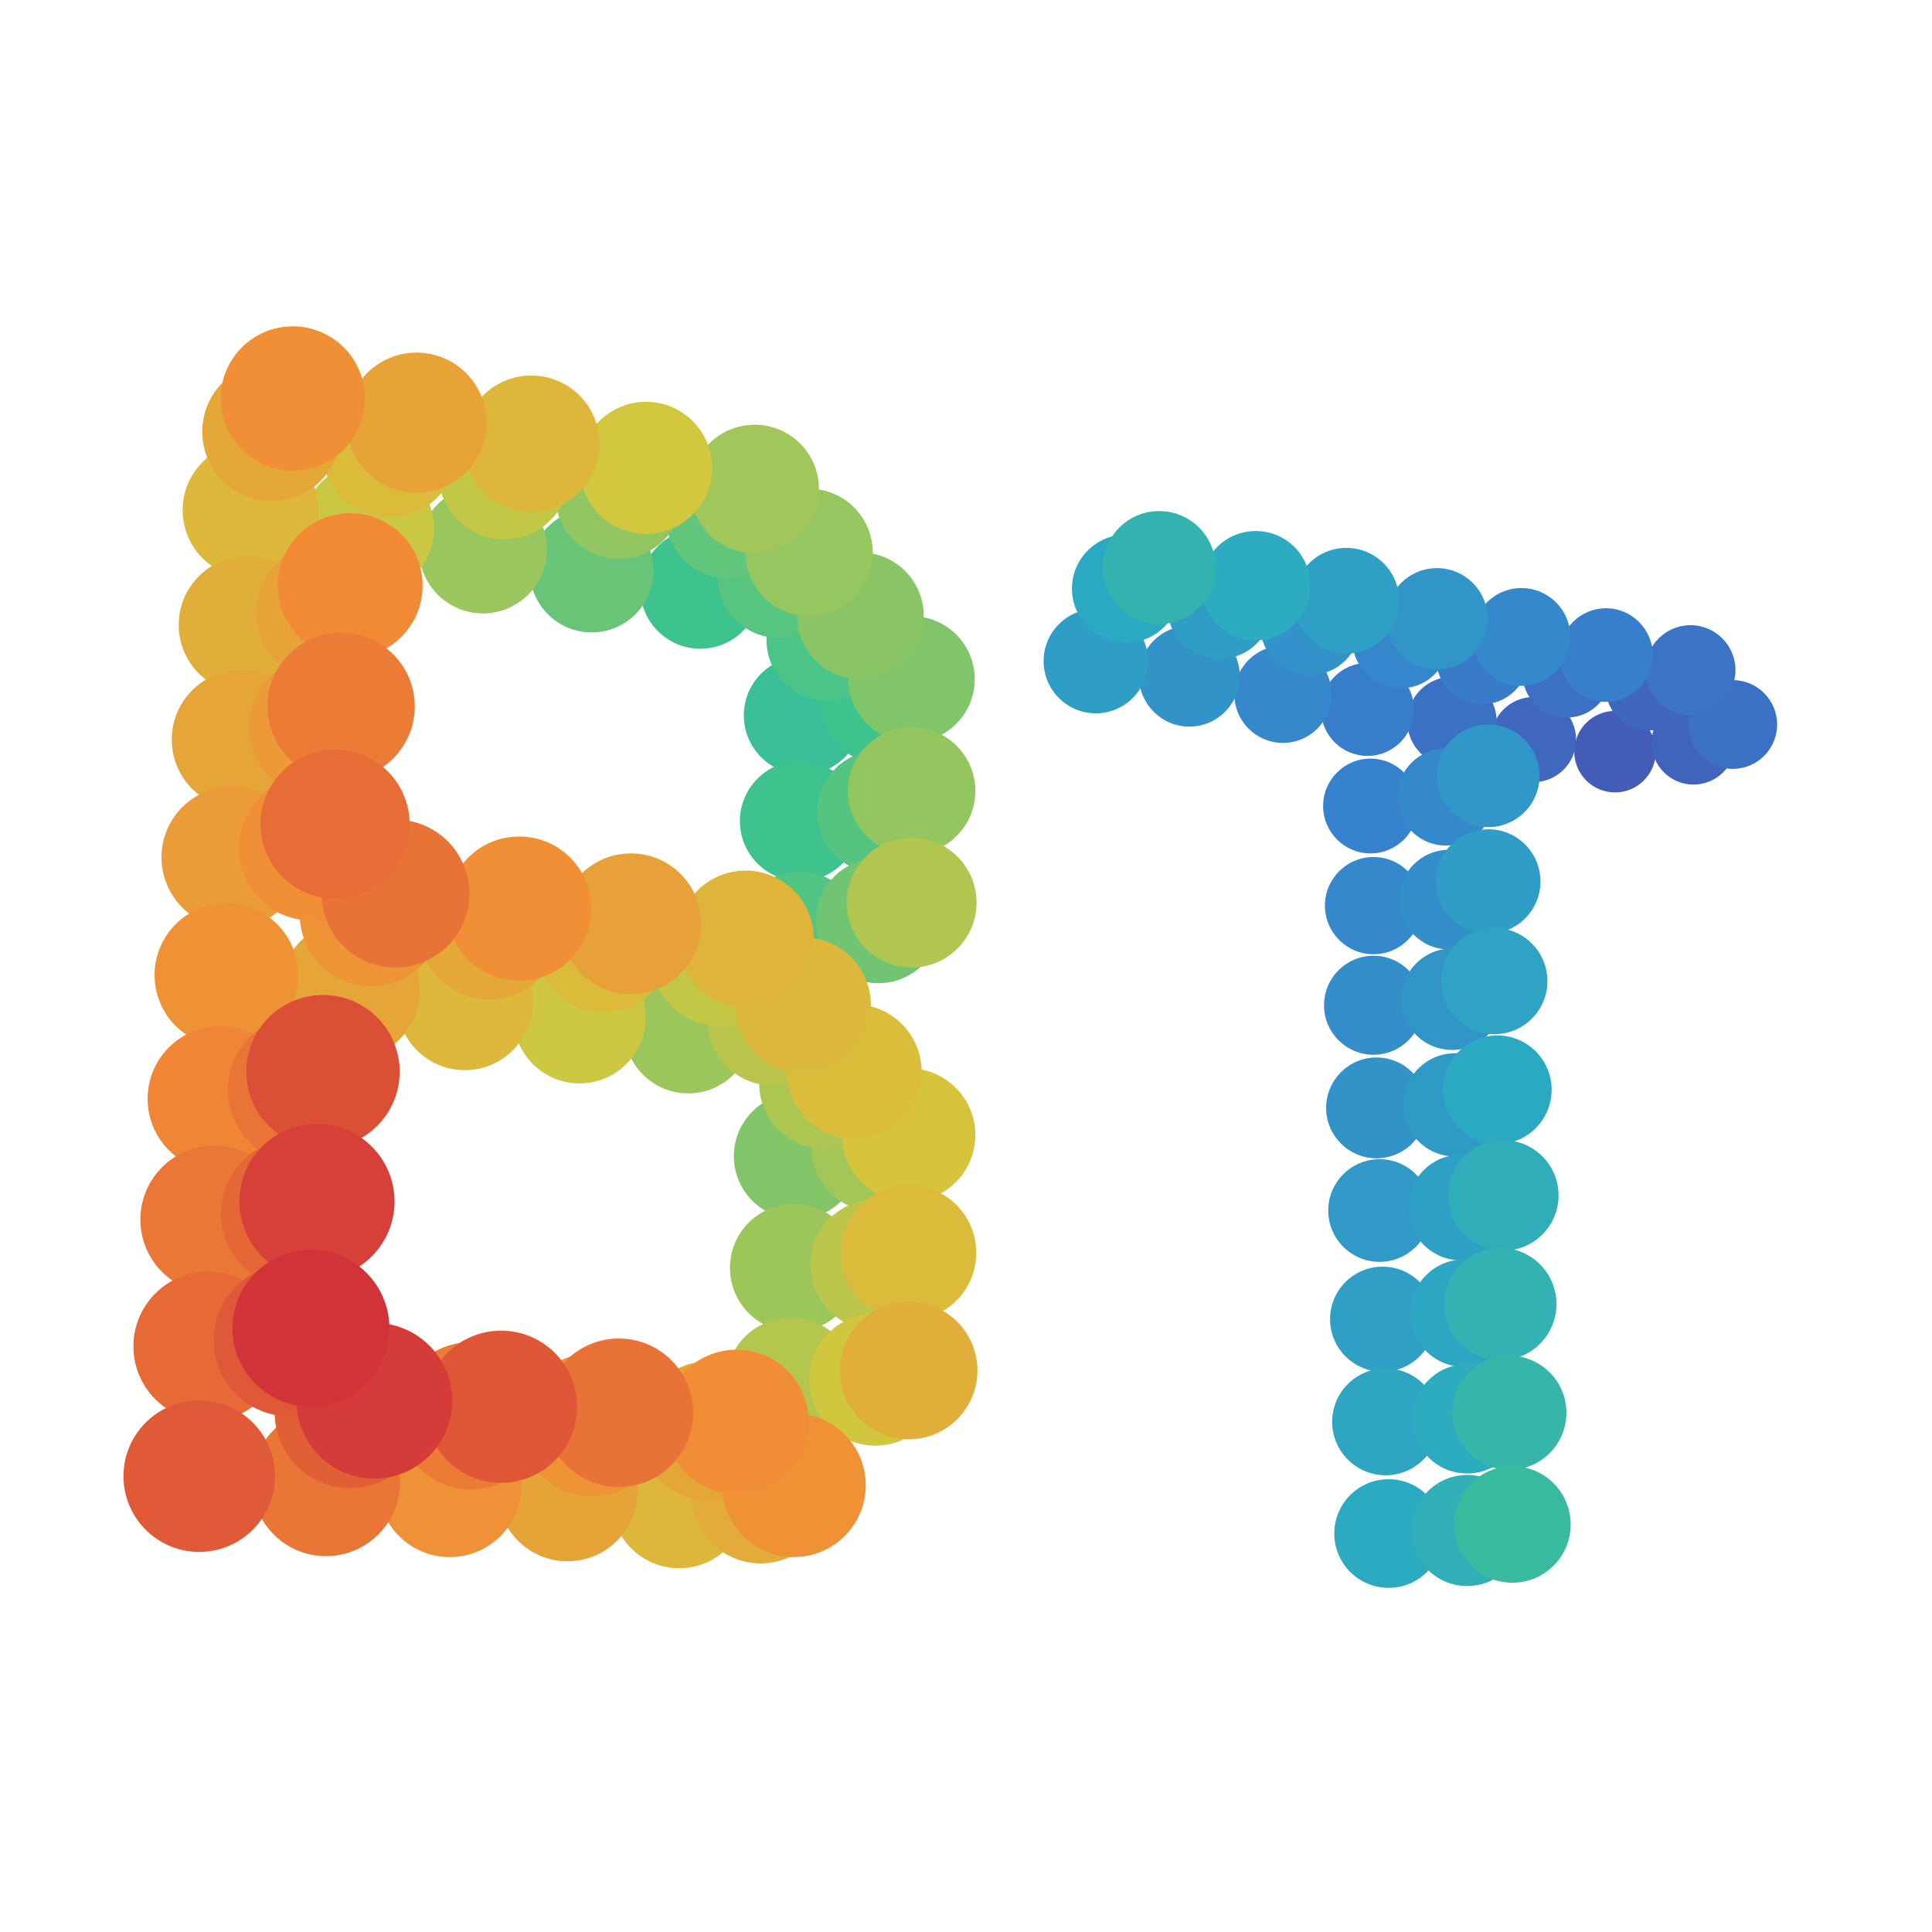
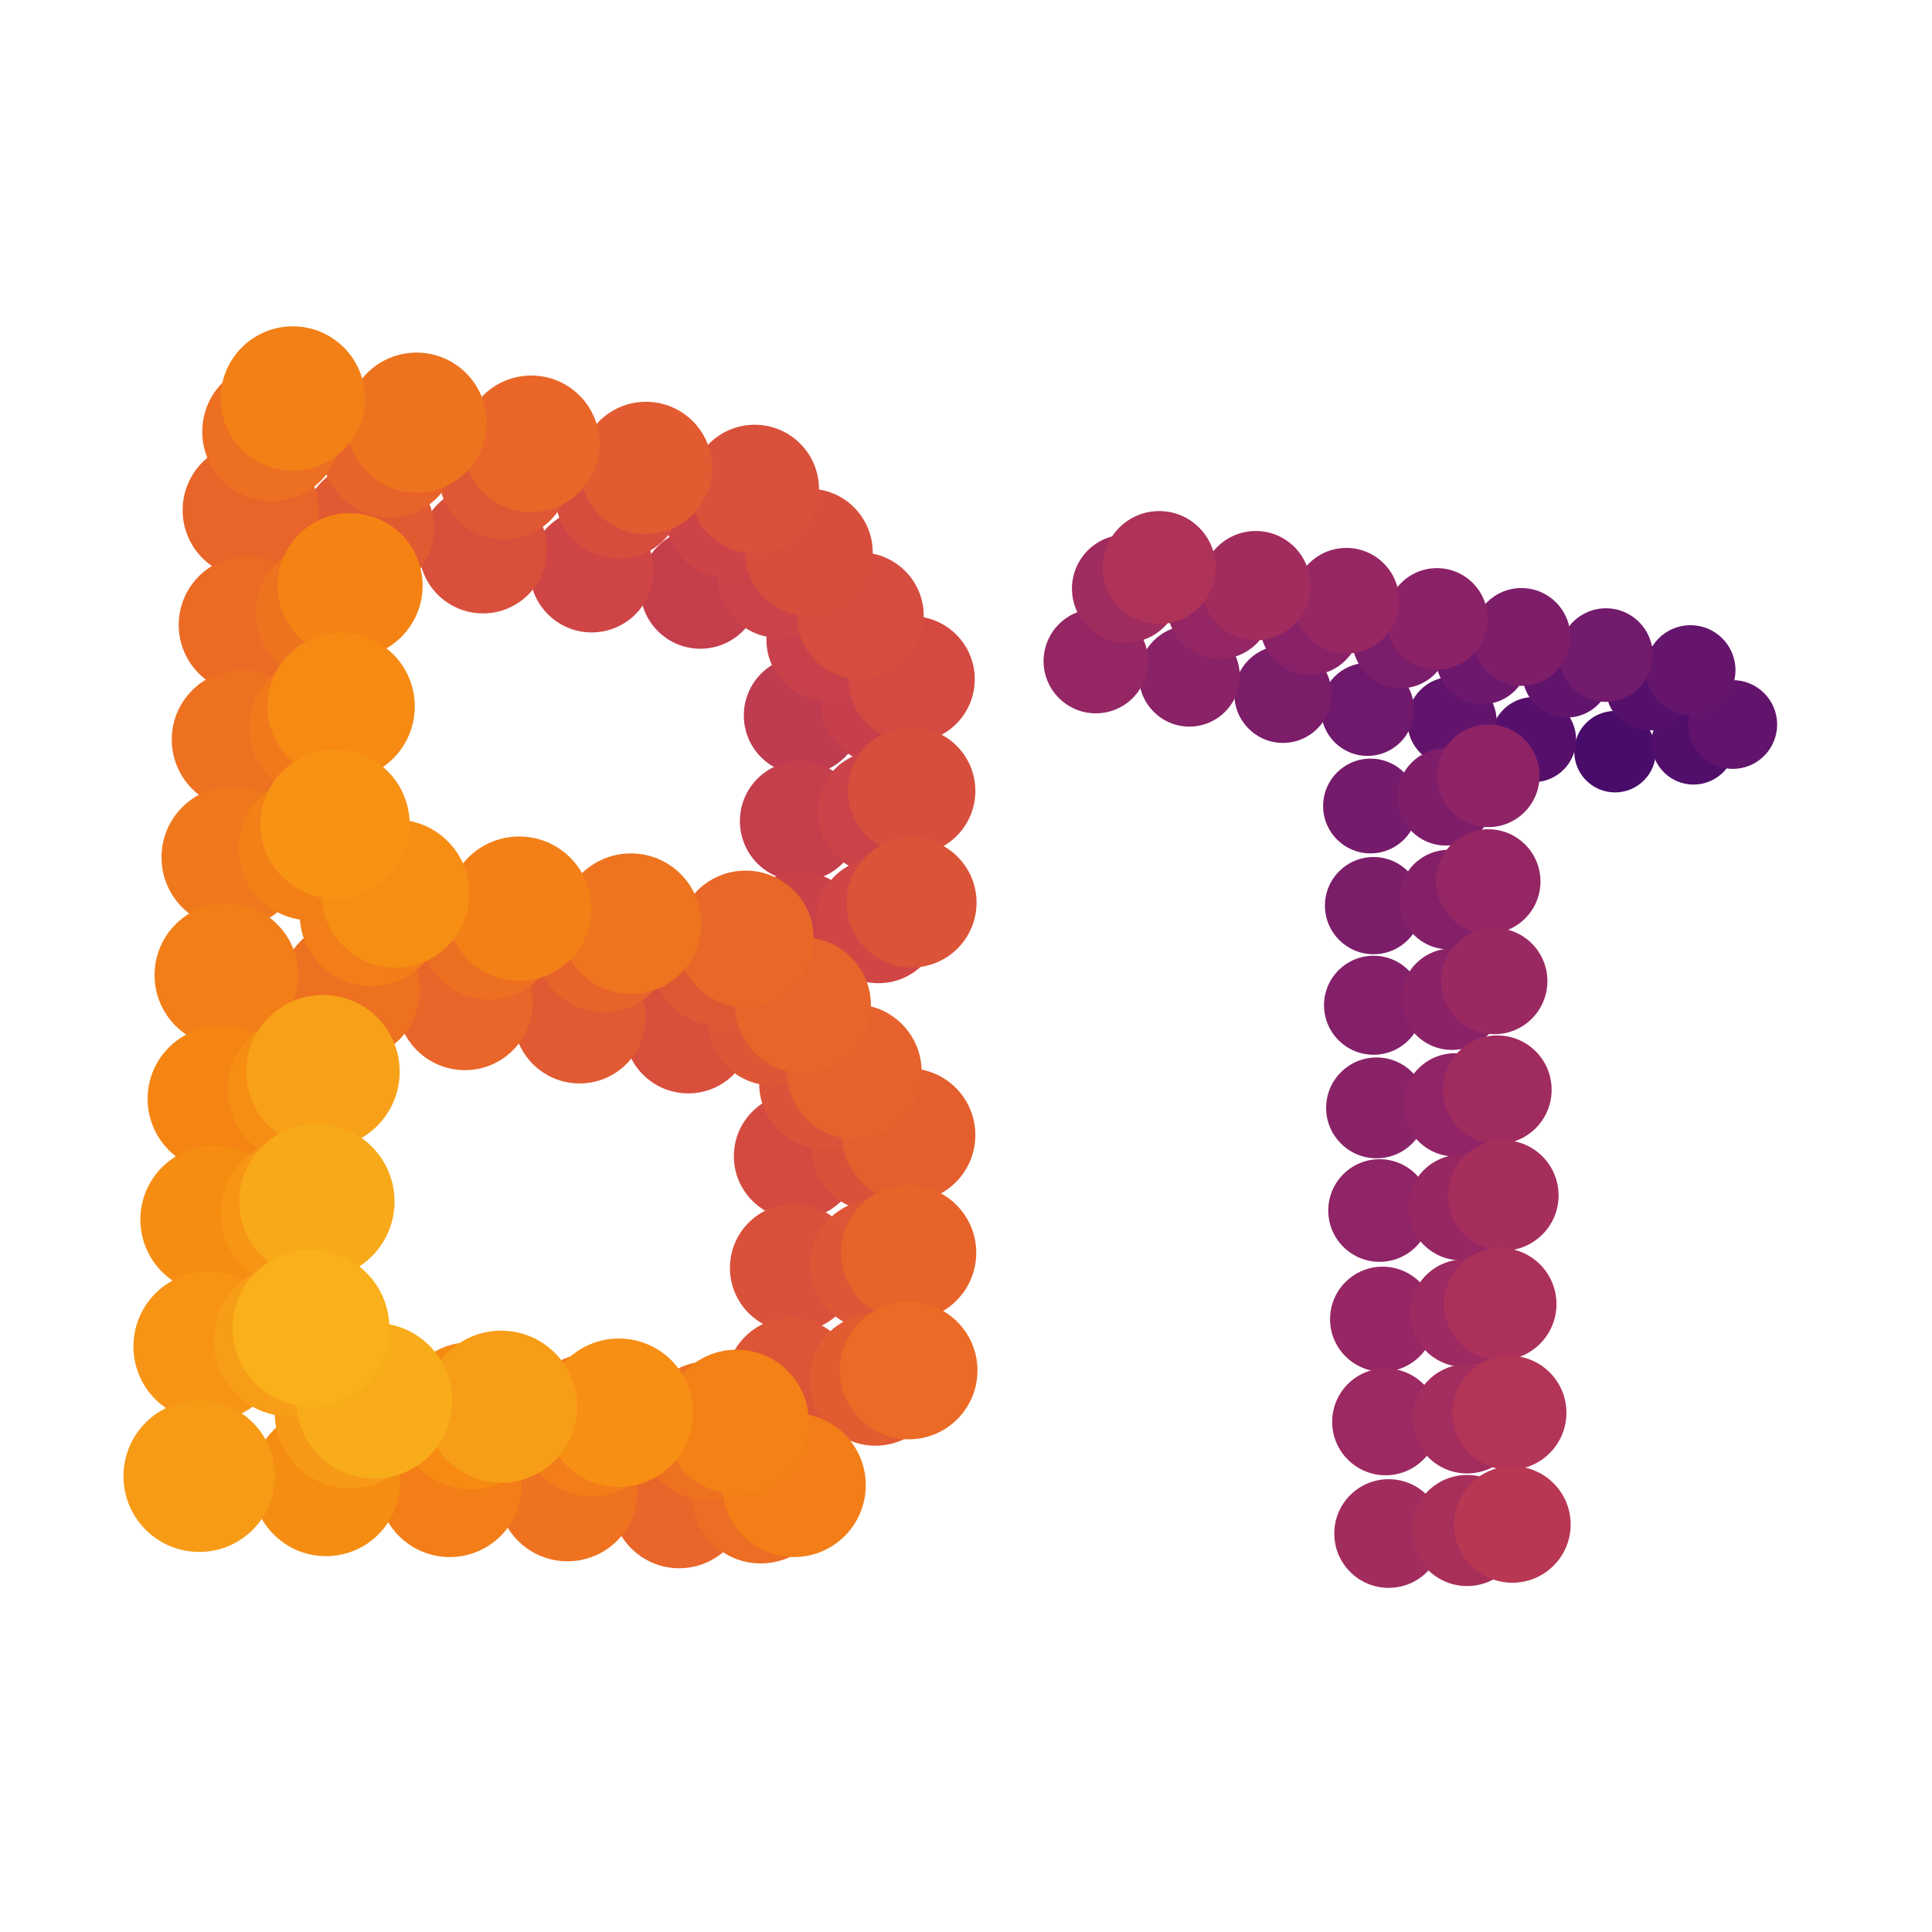
<svg xmlns="http://www.w3.org/2000/svg" width="64" height="64" viewBox="0 0 64 64" role="img" aria-label="Benedict Thekkel">
  <g>
-     <circle cx="53.5" cy="24.9" r="1.35" fill="#425CB8" />
-     <circle cx="56.1" cy="24.6" r="1.39" fill="#4063BC" />
-     <circle cx="54.6" cy="22.8" r="1.4" fill="#3F65BD" />
-     <circle cx="50.8" cy="24.5" r="1.41" fill="#3F67BE" />
-     <circle cx="51.9" cy="22.3" r="1.47" fill="#3C70C4" />
-     <circle cx="57.4" cy="24.0" r="1.47" fill="#3B71C4" />
-     <circle cx="48.1" cy="23.9" r="1.48" fill="#3B71C4" />
-     <circle cx="56.0" cy="22.2" r="1.49" fill="#3B74C6" />
-     <circle cx="49.1" cy="21.8" r="1.53" fill="#387BCA" />
-     <circle cx="45.3" cy="23.5" r="1.54" fill="#387DCB" />
-     <circle cx="53.2" cy="21.7" r="1.55" fill="#377ECC" />
-     <circle cx="45.4" cy="26.7" r="1.57" fill="#3682CE" />
-     <circle cx="46.4" cy="21.2" r="1.6" fill="#3586CD" />
-     <circle cx="45.5" cy="30.0" r="1.61" fill="#3588CC" />
-     <circle cx="42.5" cy="23.0" r="1.61" fill="#3588CC" />
-     <circle cx="47.9" cy="26.4" r="1.61" fill="#3489CC" />
-     <circle cx="50.4" cy="21.1" r="1.62" fill="#3489CC" />
-     <circle cx="45.5" cy="33.3" r="1.64" fill="#338ECA" />
-     <circle cx="48.0" cy="29.8" r="1.65" fill="#338FCA" />
-     <circle cx="43.4" cy="20.7" r="1.66" fill="#3292C9" />
-     <circle cx="39.4" cy="22.4" r="1.67" fill="#3293C9" />
-     <circle cx="45.6" cy="36.7" r="1.67" fill="#3293C9" />
-     <circle cx="47.6" cy="20.5" r="1.68" fill="#3195C8" />
-     <circle cx="48.1" cy="33.1" r="1.68" fill="#3195C8" />
-     <circle cx="49.3" cy="25.7" r="1.7" fill="#3197C8" />
-     <circle cx="45.7" cy="40.1" r="1.7" fill="#3099C7" />
-     <circle cx="48.2" cy="36.6" r="1.71" fill="#309AC7" />
-     <circle cx="40.4" cy="20.1" r="1.73" fill="#2F9DC6" />
-     <circle cx="49.3" cy="29.2" r="1.73" fill="#2F9DC6" />
-     <circle cx="36.3" cy="21.9" r="1.73" fill="#2F9EC6" />
-     <circle cx="45.8" cy="43.7" r="1.74" fill="#2F9FC5" />
-     <circle cx="48.4" cy="40.0" r="1.75" fill="#2EA0C5" />
-     <circle cx="44.6" cy="19.9" r="1.75" fill="#2EA0C5" />
-     <circle cx="49.5" cy="32.5" r="1.76" fill="#2EA3C4" />
-     <circle cx="45.9" cy="47.1" r="1.77" fill="#2DA5C3" />
-     <circle cx="48.5" cy="43.5" r="1.78" fill="#2DA6C3" />
-     <circle cx="37.3" cy="19.5" r="1.79" fill="#2CA9C2" />
-     <circle cx="49.6" cy="36.1" r="1.8" fill="#2CA9C2" />
-     <circle cx="46.0" cy="50.8" r="1.8" fill="#2CAAC1" />
-     <circle cx="41.6" cy="19.4" r="1.81" fill="#2DABC0" />
-     <circle cx="48.6" cy="47.0" r="1.81" fill="#2DABBF" />
-     <circle cx="49.8" cy="39.6" r="1.83" fill="#2FAEBA" />
-     <circle cx="48.6" cy="50.7" r="1.84" fill="#30B0B6" />
-     <circle cx="49.7" cy="43.2" r="1.86" fill="#32B2B2" />
-     <circle cx="38.4" cy="18.8" r="1.87" fill="#33B3AF" />
-     <circle cx="50.0" cy="46.8" r="1.89" fill="#35B6A9" />
-     <circle cx="50.1" cy="50.5" r="1.93" fill="#38BAA0" />
-     <circle cx="26.6" cy="23.7" r="1.96" fill="#3BBF98" />
-     <circle cx="23.2" cy="19.5" r="1.99" fill="#3EC38F" />
-     <circle cx="26.5" cy="27.2" r="1.99" fill="#3EC38F" />
-     <circle cx="29.2" cy="23.3" r="2.0" fill="#3FC48D" />
-     <circle cx="27.4" cy="21.2" r="2.01" fill="#4AC487" />
-     <circle cx="26.5" cy="30.9" r="2.03" fill="#52C483" />
-     <circle cx="29.1" cy="26.9" r="2.03" fill="#56C481" />
-     <circle cx="25.8" cy="19.1" r="2.03" fill="#57C480" />
-     <circle cx="24.1" cy="17.1" r="2.05" fill="#61C57B" />
-     <circle cx="19.6" cy="18.9" r="2.05" fill="#68C577" />
-     <circle cx="29.1" cy="30.5" r="2.07" fill="#71C572" />
-     <circle cx="30.2" cy="22.5" r="2.09" fill="#80C56A" />
-     <circle cx="26.4" cy="38.3" r="2.09" fill="#82C569" />
-     <circle cx="28.5" cy="20.4" r="2.1" fill="#8AC565" />
-     <circle cx="20.5" cy="16.4" r="2.11" fill="#92C660" />
-     <circle cx="30.2" cy="26.2" r="2.11" fill="#94C65F" />
-     <circle cx="26.8" cy="18.3" r="2.11" fill="#96C65F" />
-     <circle cx="16.0" cy="18.2" r="2.12" fill="#99C65D" />
-     <circle cx="22.8" cy="34.1" r="2.12" fill="#9AC65C" />
-     <circle cx="26.3" cy="42.0" r="2.12" fill="#9DC65A" />
-     <circle cx="25.0" cy="16.2" r="2.13" fill="#A1C659" />
-     <circle cx="29.0" cy="38.0" r="2.13" fill="#A3C658" />
-     <circle cx="27.3" cy="35.9" r="2.15" fill="#ADC652" />
-     <circle cx="30.2" cy="29.9" r="2.15" fill="#B1C650" />
-     <circle cx="26.2" cy="45.8" r="2.15" fill="#B4C64E" />
-     <circle cx="25.6" cy="33.8" r="2.16" fill="#BAC64B" />
-     <circle cx="29.0" cy="41.9" r="2.16" fill="#BBC64A" />
-     <circle cx="16.7" cy="15.7" r="2.17" fill="#C3C746" />
-     <circle cx="23.8" cy="31.8" r="2.18" fill="#C4C745" />
-     <circle cx="12.2" cy="17.5" r="2.18" fill="#CAC742" />
-     <circle cx="19.2" cy="33.7" r="2.19" fill="#CDC741" />
-     <circle cx="29.0" cy="45.7" r="2.19" fill="#D1C73F" />
-     <circle cx="21.4" cy="15.5" r="2.19" fill="#D2C73E" />
-     <circle cx="30.1" cy="37.6" r="2.21" fill="#D8C33C" />
-     <circle cx="28.3" cy="35.5" r="2.23" fill="#DABE3B" />
-     <circle cx="20.0" cy="31.3" r="2.24" fill="#DCBB3B" />
-     <circle cx="12.9" cy="14.9" r="2.24" fill="#DCBB3B" />
-     <circle cx="30.1" cy="41.5" r="2.24" fill="#DCBA3A" />
-     <circle cx="26.6" cy="33.3" r="2.25" fill="#DCB93A" />
-     <circle cx="8.3" cy="16.9" r="2.25" fill="#DDB83A" />
-     <circle cx="15.4" cy="33.2" r="2.25" fill="#DDB83A" />
-     <circle cx="22.5" cy="49.7" r="2.25" fill="#DEB73A" />
-     <circle cx="17.6" cy="14.7" r="2.26" fill="#DEB63A" />
-     <circle cx="24.7" cy="31.1" r="2.26" fill="#DFB43A" />
-     <circle cx="30.1" cy="45.4" r="2.28" fill="#E1AF39" />
-     <circle cx="8.2" cy="20.7" r="2.28" fill="#E1AF39" />
-     <circle cx="25.2" cy="49.5" r="2.29" fill="#E3AB39" />
-     <circle cx="9.0" cy="14.3" r="2.3" fill="#E5A838" />
-     <circle cx="16.2" cy="30.8" r="2.31" fill="#E5A738" />
-     <circle cx="23.5" cy="47.4" r="2.31" fill="#E5A638" />
-     <circle cx="11.6" cy="32.8" r="2.31" fill="#E6A538" />
-     <circle cx="8.0" cy="24.5" r="2.31" fill="#E6A538" />
-     <circle cx="18.8" cy="49.4" r="2.32" fill="#E6A438" />
-     <circle cx="10.8" cy="20.3" r="2.32" fill="#E7A338" />
-     <circle cx="13.8" cy="14.0" r="2.32" fill="#E7A238" />
-     <circle cx="20.9" cy="30.6" r="2.33" fill="#E8A138" />
-     <circle cx="7.7" cy="28.4" r="2.35" fill="#EB9B37" />
-     <circle cx="10.6" cy="24.1" r="2.35" fill="#EC9937" />
-     <circle cx="12.3" cy="30.3" r="2.37" fill="#EE9436" />
-     <circle cx="19.6" cy="47.2" r="2.37" fill="#EE9436" />
-     <circle cx="7.5" cy="32.3" r="2.38" fill="#EF9236" />
-     <circle cx="26.3" cy="49.2" r="2.38" fill="#EF9236" />
-     <circle cx="14.9" cy="49.2" r="2.38" fill="#EF9136" />
-     <circle cx="9.7" cy="13.2" r="2.39" fill="#F08F35" />
-     <circle cx="17.2" cy="30.1" r="2.39" fill="#F08F35" />
-     <circle cx="10.3" cy="28.1" r="2.39" fill="#F08F35" />
-     <circle cx="24.4" cy="47.1" r="2.39" fill="#F18E35" />
-     <circle cx="11.6" cy="19.4" r="2.4" fill="#F28A35" />
-     <circle cx="7.3" cy="36.4" r="2.41" fill="#F08535" />
-     <circle cx="11.3" cy="23.4" r="2.44" fill="#EC7B36" />
-     <circle cx="15.6" cy="46.9" r="2.44" fill="#EC7B36" />
-     <circle cx="7.1" cy="40.4" r="2.45" fill="#EB7736" />
-     <circle cx="10.8" cy="49.1" r="2.45" fill="#EA7636" />
-     <circle cx="10.0" cy="36.1" r="2.45" fill="#EA7436" />
-     <circle cx="13.1" cy="29.6" r="2.45" fill="#E97336" />
-     <circle cx="20.5" cy="46.8" r="2.46" fill="#E97236" />
-     <circle cx="11.1" cy="27.3" r="2.47" fill="#E76C36" />
-     <circle cx="6.9" cy="44.6" r="2.48" fill="#E66936" />
-     <circle cx="9.8" cy="40.2" r="2.48" fill="#E56736" />
-     <circle cx="11.6" cy="46.8" r="2.5" fill="#E25F36" />
-     <circle cx="6.6" cy="48.9" r="2.51" fill="#E05A37" />
-     <circle cx="9.6" cy="44.4" r="2.52" fill="#DF5837" />
-     <circle cx="16.6" cy="46.6" r="2.52" fill="#DF5737" />
-     <circle cx="10.7" cy="35.5" r="2.54" fill="#DC4F37" />
-     <circle cx="10.5" cy="39.8" r="2.57" fill="#D74038" />
-     <circle cx="12.4" cy="46.4" r="2.58" fill="#D53B38" />
-     <circle cx="10.3" cy="44.0" r="2.6" fill="#D23338" />
+     <circle cx="53.5" cy="24.9" r="1.35" fill="#490C6A" />
+     <circle cx="56.1" cy="24.6" r="1.39" fill="#510F6B" />
+     <circle cx="54.6" cy="22.8" r="1.4" fill="#54106B" />
+     <circle cx="50.8" cy="24.5" r="1.41" fill="#56106B" />
+     <circle cx="51.9" cy="22.3" r="1.47" fill="#61146C" />
+     <circle cx="57.4" cy="24.0" r="1.47" fill="#62146C" />
+     <circle cx="48.1" cy="23.9" r="1.48" fill="#62146C" />
+     <circle cx="56.0" cy="22.2" r="1.49" fill="#65156C" />
+     <circle cx="49.1" cy="21.8" r="1.53" fill="#6E186D" />
+     <circle cx="45.3" cy="23.5" r="1.54" fill="#70196C" />
+     <circle cx="53.2" cy="21.7" r="1.55" fill="#721A6C" />
+     <circle cx="45.4" cy="26.7" r="1.57" fill="#761B6B" />
+     <circle cx="46.4" cy="21.2" r="1.6" fill="#7B1D6A" />
+     <circle cx="45.5" cy="30.0" r="1.61" fill="#7C1D6A" />
+     <circle cx="42.5" cy="23.0" r="1.61" fill="#7C1D6A" />
+     <circle cx="47.9" cy="26.4" r="1.61" fill="#7E1E6A" />
+     <circle cx="50.4" cy="21.1" r="1.62" fill="#7E1E6A" />
+     <circle cx="45.5" cy="33.3" r="1.64" fill="#832069" />
+     <circle cx="48.0" cy="29.8" r="1.65" fill="#842068" />
+     <circle cx="43.4" cy="20.7" r="1.66" fill="#882168" />
+     <circle cx="39.4" cy="22.4" r="1.67" fill="#892267" />
+     <circle cx="45.6" cy="36.7" r="1.67" fill="#892267" />
+     <circle cx="47.6" cy="20.5" r="1.68" fill="#8B2267" />
+     <circle cx="48.1" cy="33.1" r="1.68" fill="#8B2267" />
+     <circle cx="49.3" cy="25.7" r="1.7" fill="#8E2366" />
+     <circle cx="45.7" cy="40.1" r="1.7" fill="#8F2466" />
+     <circle cx="48.2" cy="36.6" r="1.71" fill="#912466" />
+     <circle cx="40.4" cy="20.1" r="1.73" fill="#942664" />
+     <circle cx="49.3" cy="29.2" r="1.73" fill="#942664" />
+     <circle cx="36.3" cy="21.9" r="1.73" fill="#952664" />
+     <circle cx="45.8" cy="43.7" r="1.74" fill="#962764" />
+     <circle cx="48.4" cy="40.0" r="1.75" fill="#972763" />
+     <circle cx="44.6" cy="19.9" r="1.75" fill="#972763" />
+     <circle cx="49.5" cy="32.5" r="1.76" fill="#9A2962" />
+     <circle cx="45.9" cy="47.1" r="1.77" fill="#9C2961" />
+     <circle cx="48.5" cy="43.5" r="1.78" fill="#9D2A61" />
+     <circle cx="37.3" cy="19.5" r="1.79" fill="#A02B5F" />
+     <circle cx="49.6" cy="36.1" r="1.8" fill="#A02B5F" />
+     <circle cx="46.0" cy="50.8" r="1.8" fill="#A22C5E" />
+     <circle cx="41.6" cy="19.4" r="1.81" fill="#A32C5E" />
+     <circle cx="48.6" cy="47.0" r="1.81" fill="#A32D5E" />
+     <circle cx="49.8" cy="39.6" r="1.83" fill="#A62E5C" />
+     <circle cx="48.6" cy="50.7" r="1.84" fill="#A92F5B" />
+     <circle cx="49.7" cy="43.2" r="1.86" fill="#AC315A" />
+     <circle cx="38.4" cy="18.8" r="1.87" fill="#AF3259" />
+     <circle cx="50.0" cy="46.8" r="1.89" fill="#B23457" />
+     <circle cx="50.1" cy="50.5" r="1.93" fill="#B83753" />
+     <circle cx="26.6" cy="23.7" r="1.96" fill="#BE3B50" />
+     <circle cx="23.2" cy="19.5" r="1.99" fill="#C43E4C" />
+     <circle cx="26.5" cy="27.2" r="1.99" fill="#C43E4C" />
+     <circle cx="29.2" cy="23.3" r="2.0" fill="#C63F4B" />
+     <circle cx="27.4" cy="21.2" r="2.01" fill="#C8414A" />
+     <circle cx="26.5" cy="30.9" r="2.03" fill="#CA4248" />
+     <circle cx="29.1" cy="26.9" r="2.03" fill="#CB4248" />
+     <circle cx="25.8" cy="19.1" r="2.03" fill="#CB4348" />
+     <circle cx="24.1" cy="17.1" r="2.05" fill="#CE4446" />
+     <circle cx="19.6" cy="18.9" r="2.05" fill="#CF4545" />
+     <circle cx="29.1" cy="30.5" r="2.07" fill="#D14644" />
+     <circle cx="30.2" cy="22.5" r="2.09" fill="#D44941" />
+     <circle cx="26.4" cy="38.3" r="2.09" fill="#D44A40" />
+     <circle cx="28.5" cy="20.4" r="2.1" fill="#D64C3F" />
+     <circle cx="20.5" cy="16.4" r="2.11" fill="#D74D3D" />
+     <circle cx="30.2" cy="26.2" r="2.11" fill="#D74E3D" />
+     <circle cx="26.8" cy="18.3" r="2.11" fill="#D74E3D" />
+     <circle cx="16.0" cy="18.2" r="2.12" fill="#D84F3C" />
+     <circle cx="22.8" cy="34.1" r="2.12" fill="#D84F3C" />
+     <circle cx="26.3" cy="42.0" r="2.12" fill="#D9503B" />
+     <circle cx="25.0" cy="16.2" r="2.13" fill="#D9513B" />
+     <circle cx="29.0" cy="38.0" r="2.13" fill="#DA513A" />
+     <circle cx="27.3" cy="35.9" r="2.15" fill="#DB5338" />
+     <circle cx="30.2" cy="29.9" r="2.15" fill="#DC5437" />
+     <circle cx="26.2" cy="45.8" r="2.15" fill="#DD5537" />
+     <circle cx="25.6" cy="33.8" r="2.16" fill="#DE5636" />
+     <circle cx="29.0" cy="41.9" r="2.16" fill="#DE5635" />
+     <circle cx="16.7" cy="15.7" r="2.17" fill="#DF5834" />
+     <circle cx="23.8" cy="31.8" r="2.18" fill="#DF5834" />
+     <circle cx="12.2" cy="17.5" r="2.18" fill="#E15A32" />
+     <circle cx="19.2" cy="33.7" r="2.19" fill="#E15A32" />
+     <circle cx="29.0" cy="45.7" r="2.19" fill="#E25B31" />
+     <circle cx="21.4" cy="15.5" r="2.19" fill="#E25B31" />
+     <circle cx="30.1" cy="37.6" r="2.21" fill="#E45E2E" />
+     <circle cx="28.3" cy="35.5" r="2.23" fill="#E7612C" />
+     <circle cx="20.0" cy="31.3" r="2.24" fill="#E8632A" />
+     <circle cx="12.9" cy="14.9" r="2.24" fill="#E8632A" />
+     <circle cx="30.1" cy="41.5" r="2.24" fill="#E8632A" />
+     <circle cx="26.6" cy="33.3" r="2.25" fill="#E8642A" />
+     <circle cx="8.3" cy="16.9" r="2.25" fill="#E86429" />
+     <circle cx="15.4" cy="33.2" r="2.25" fill="#E96529" />
+     <circle cx="22.5" cy="49.7" r="2.25" fill="#E96529" />
+     <circle cx="17.6" cy="14.7" r="2.26" fill="#E96628" />
+     <circle cx="24.7" cy="31.1" r="2.26" fill="#E96727" />
+     <circle cx="30.1" cy="45.4" r="2.28" fill="#EB6A25" />
+     <circle cx="8.2" cy="20.7" r="2.28" fill="#EB6B25" />
+     <circle cx="25.2" cy="49.5" r="2.29" fill="#EC6D23" />
+     <circle cx="9.0" cy="14.3" r="2.3" fill="#ED6F22" />
+     <circle cx="16.2" cy="30.8" r="2.31" fill="#ED7022" />
+     <circle cx="23.5" cy="47.4" r="2.31" fill="#ED7121" />
+     <circle cx="11.6" cy="32.8" r="2.31" fill="#ED7121" />
+     <circle cx="8.0" cy="24.5" r="2.31" fill="#EE7121" />
+     <circle cx="18.8" cy="49.4" r="2.32" fill="#EE7220" />
+     <circle cx="10.8" cy="20.3" r="2.32" fill="#EE731F" />
+     <circle cx="13.8" cy="14.0" r="2.32" fill="#EE731F" />
+     <circle cx="20.9" cy="30.6" r="2.33" fill="#EE741F" />
+     <circle cx="7.7" cy="28.4" r="2.35" fill="#F0781C" />
+     <circle cx="10.6" cy="24.1" r="2.35" fill="#F1791B" />
+     <circle cx="12.3" cy="30.3" r="2.37" fill="#F27D19" />
+     <circle cx="19.6" cy="47.2" r="2.37" fill="#F27D19" />
+     <circle cx="7.5" cy="32.3" r="2.38" fill="#F27E18" />
+     <circle cx="26.3" cy="49.2" r="2.38" fill="#F37E18" />
+     <circle cx="14.9" cy="49.2" r="2.38" fill="#F37E18" />
+     <circle cx="9.7" cy="13.2" r="2.39" fill="#F38017" />
+     <circle cx="17.2" cy="30.1" r="2.39" fill="#F38016" />
+     <circle cx="10.3" cy="28.1" r="2.39" fill="#F38016" />
+     <circle cx="24.4" cy="47.1" r="2.39" fill="#F48116" />
+     <circle cx="11.6" cy="19.4" r="2.4" fill="#F58314" />
+     <circle cx="7.3" cy="36.4" r="2.41" fill="#F58513" />
+     <circle cx="11.3" cy="23.4" r="2.44" fill="#F68A13" />
+     <circle cx="15.6" cy="46.9" r="2.44" fill="#F68A13" />
+     <circle cx="7.1" cy="40.4" r="2.45" fill="#F68D13" />
+     <circle cx="10.8" cy="49.1" r="2.45" fill="#F68D13" />
+     <circle cx="10.0" cy="36.1" r="2.45" fill="#F78E14" />
+     <circle cx="13.1" cy="29.6" r="2.45" fill="#F78E14" />
+     <circle cx="20.5" cy="46.8" r="2.46" fill="#F78F14" />
+     <circle cx="11.1" cy="27.3" r="2.47" fill="#F79214" />
+     <circle cx="6.9" cy="44.6" r="2.48" fill="#F79415" />
+     <circle cx="9.8" cy="40.2" r="2.48" fill="#F79515" />
+     <circle cx="11.6" cy="46.8" r="2.5" fill="#F79916" />
+     <circle cx="6.6" cy="48.9" r="2.51" fill="#F79B16" />
+     <circle cx="9.6" cy="44.4" r="2.52" fill="#F89D17" />
+     <circle cx="16.6" cy="46.6" r="2.52" fill="#F89D17" />
+     <circle cx="10.7" cy="35.5" r="2.54" fill="#F8A118" />
+     <circle cx="10.5" cy="39.8" r="2.57" fill="#F8A919" />
+     <circle cx="12.4" cy="46.4" r="2.58" fill="#F9AC1A" />
+     <circle cx="10.3" cy="44.0" r="2.6" fill="#F9B01B" />
  </g>
</svg>
